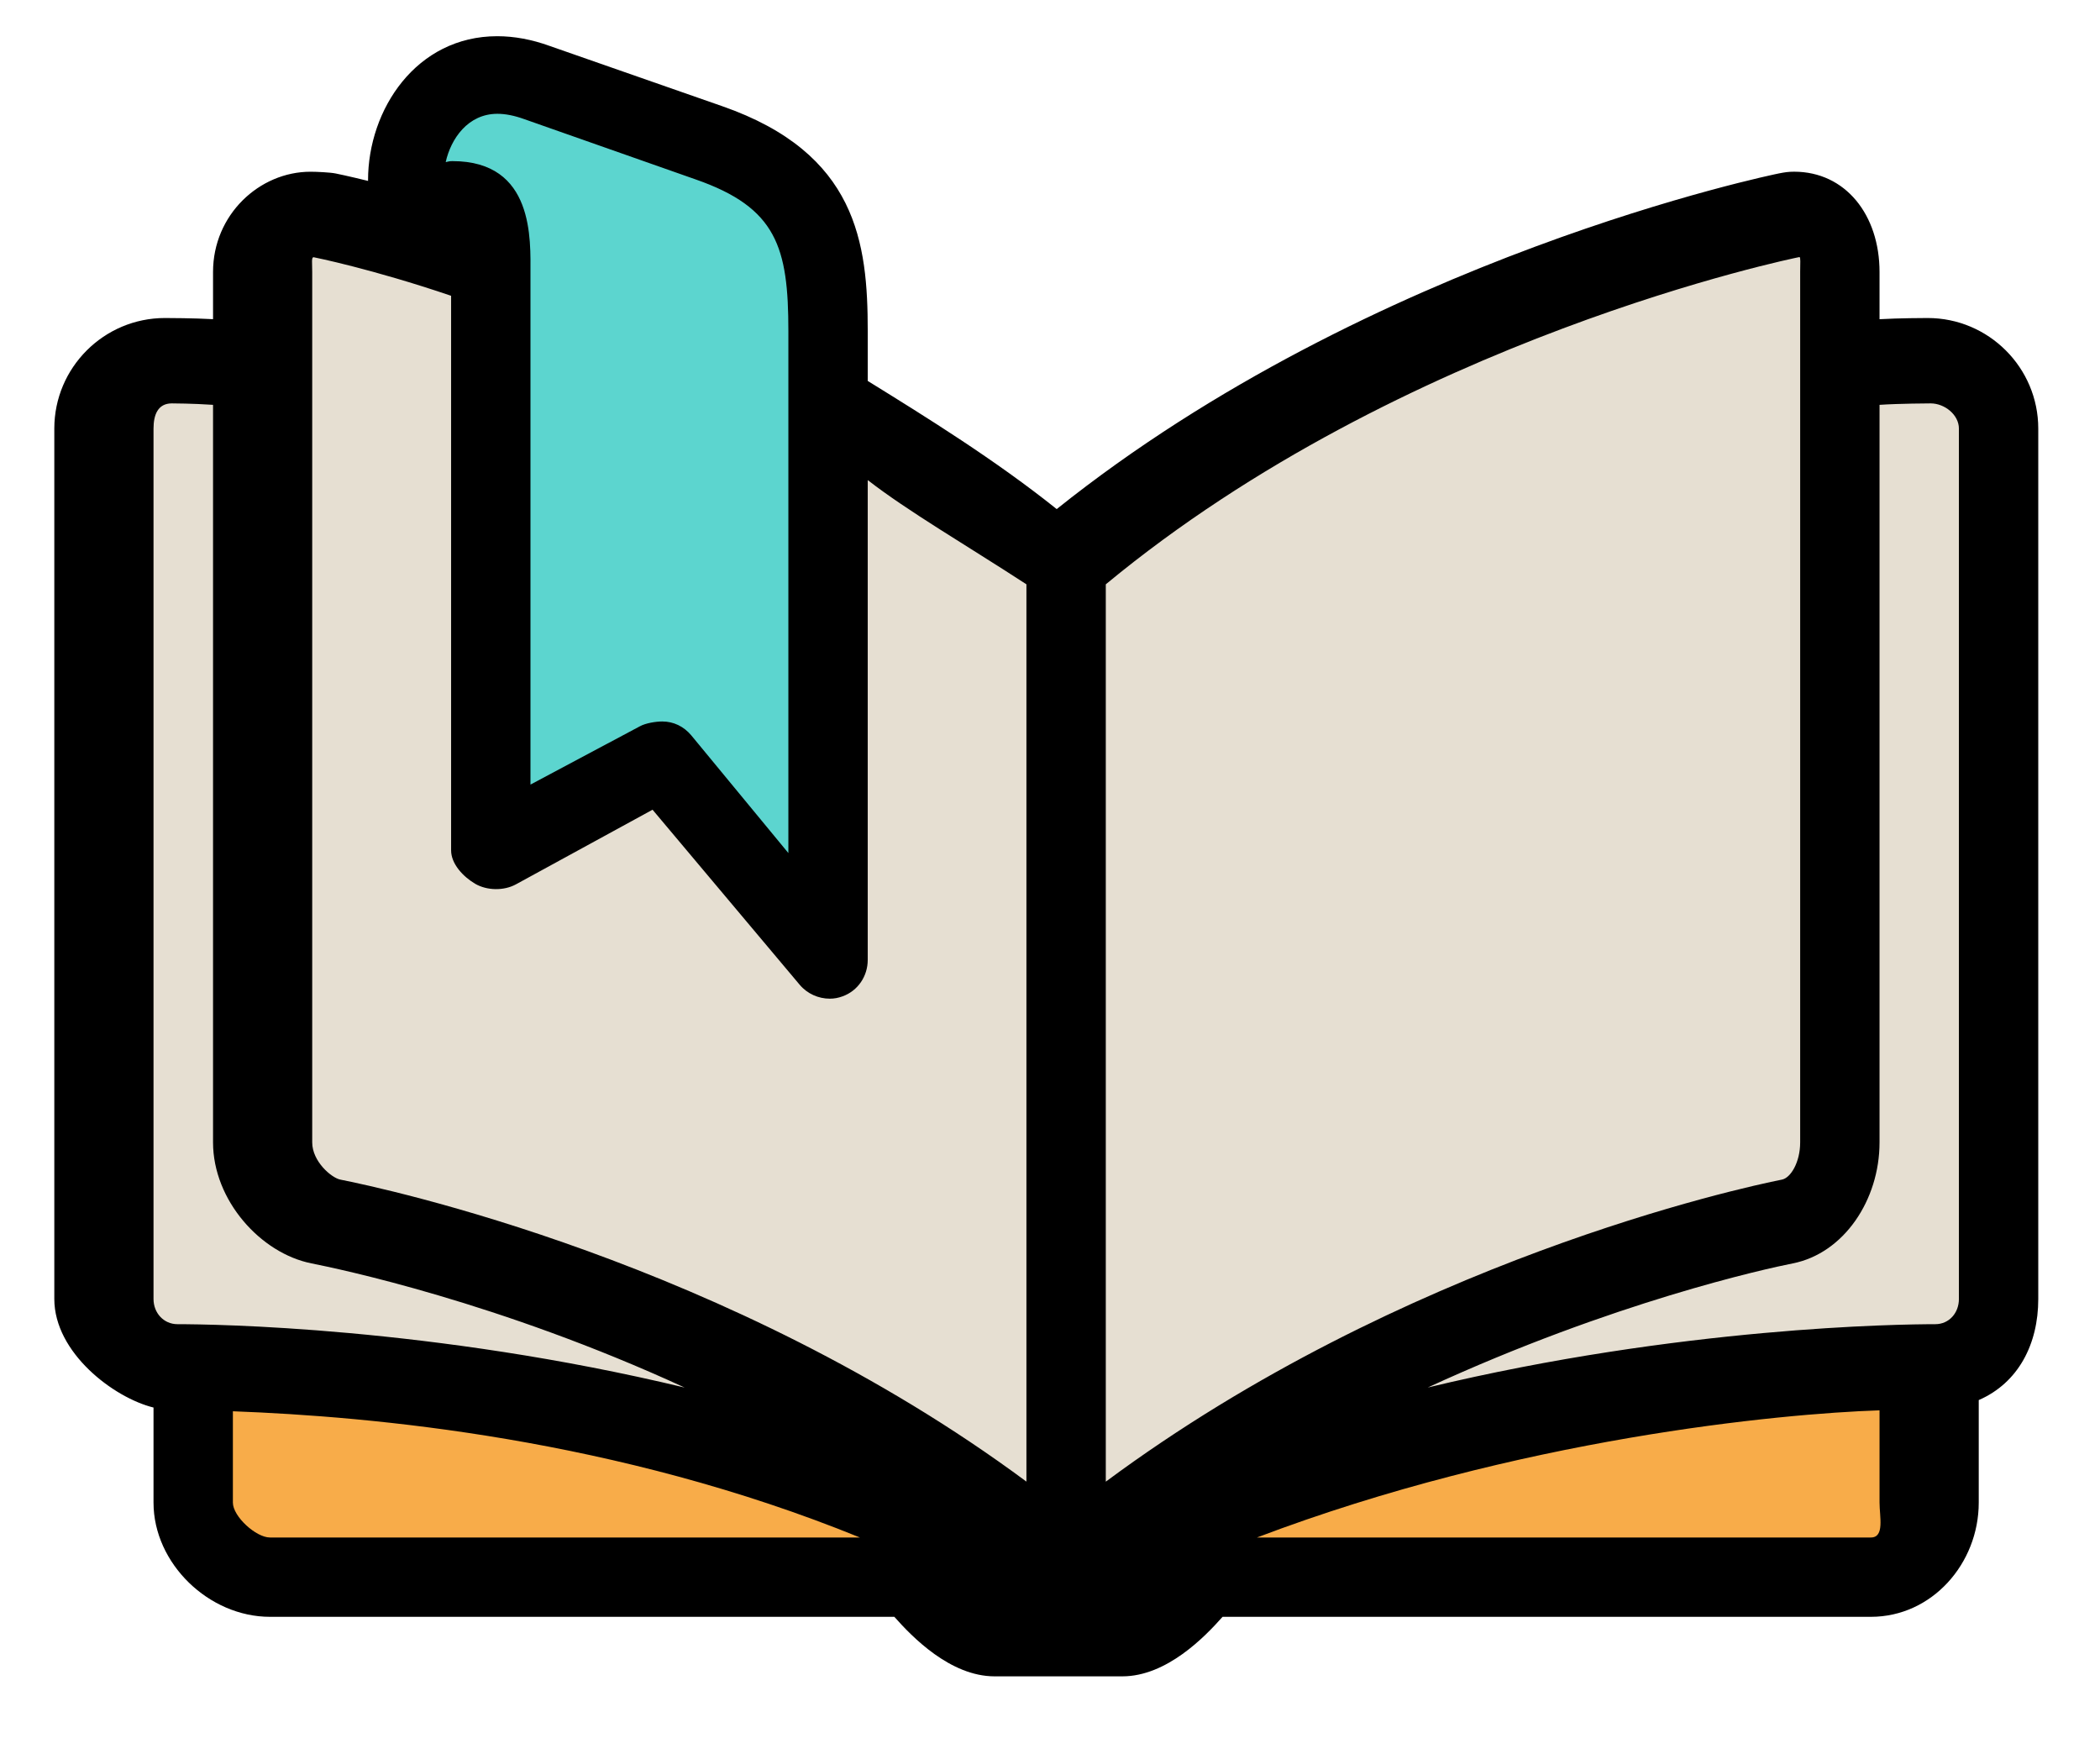
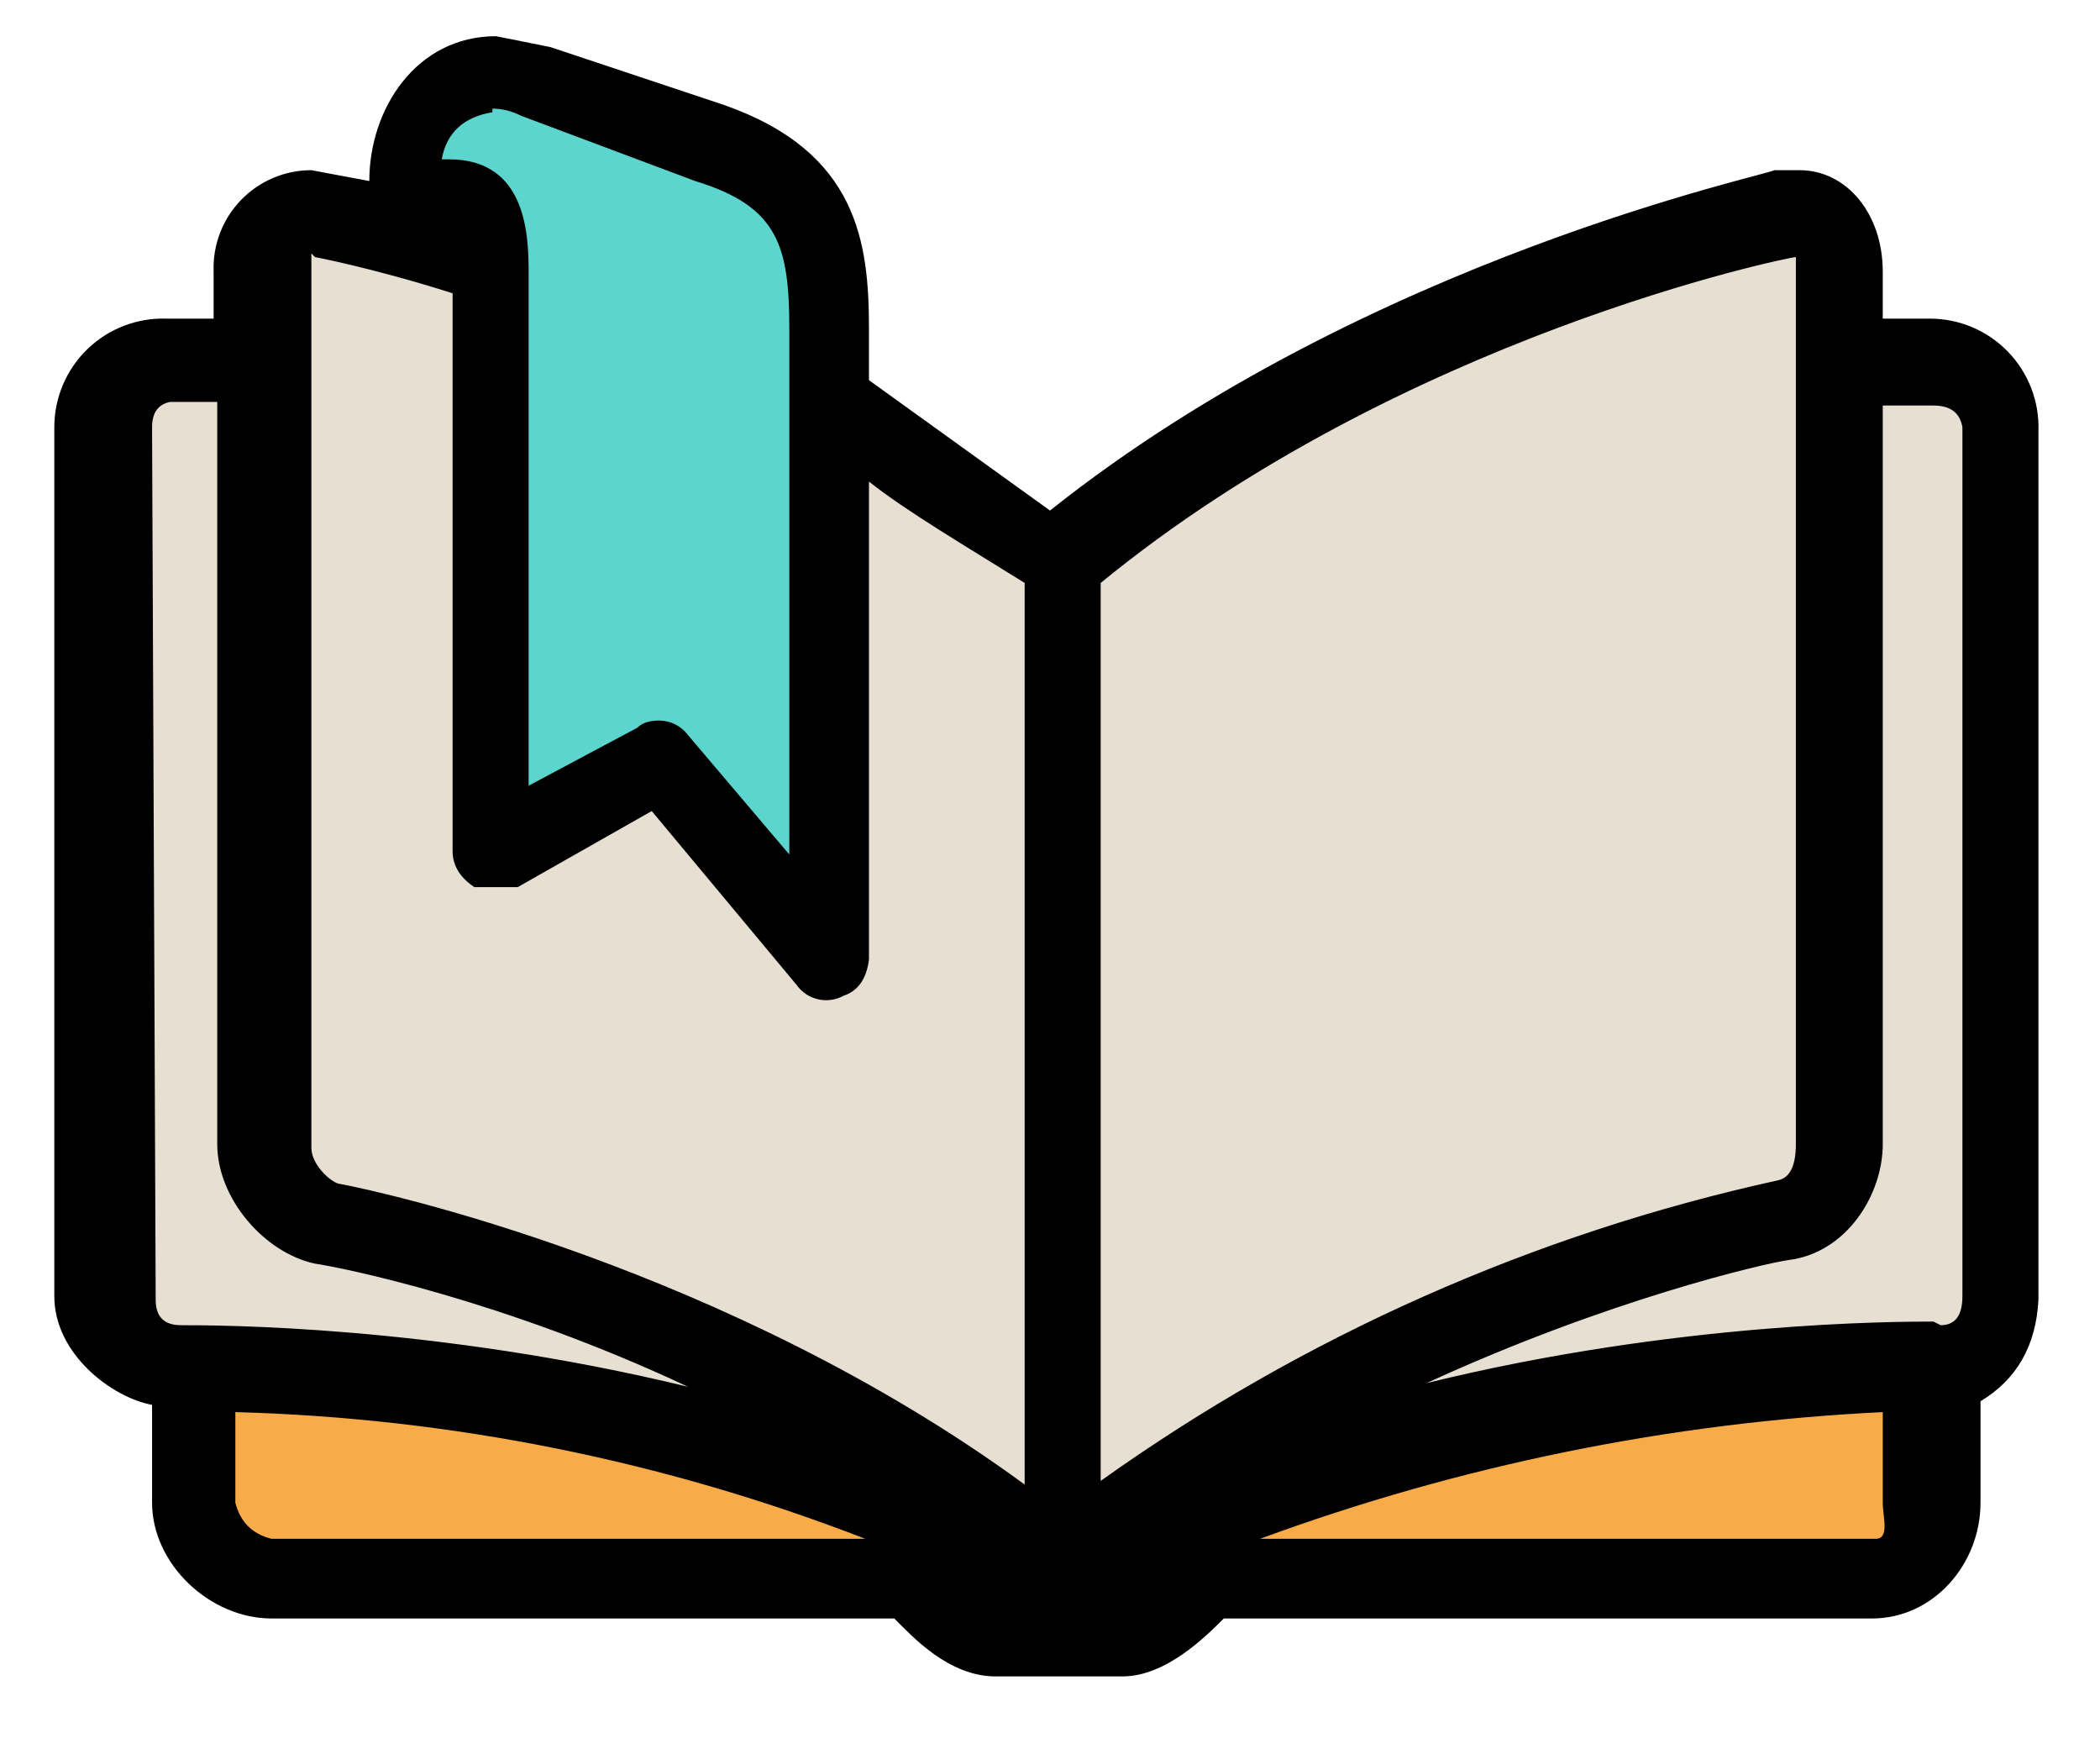
- <svg xmlns="http://www.w3.org/2000/svg" width="58" height="48" viewBox="0 0 58 48" fill="none">
-   <path d="M6 43V39L5.5 10.5L30.5 16L53 11V37V43.5L6 43Z" fill="#F8AC49" />
-   <path d="M28.5 44.5C28.5 44.5 21.5 36.5 4 37.5C2 31.5 3.5 10.5 3.5 10.5H7L8 6L20 9.5L29.5 16C29.5 16 39 6 51 6C51.323 7.727 51 10.5 51 10.5H55.5C55.5 10.5 55.5 33.5 54.5 37.5C36 37.5 28.5 44.5 28.5 44.5Z" fill="#E6DFD2" />
-   <path d="M13.5 1.5L10.552 5.431L13.5 7V23.5L18.5 21L23 26V8.5C23 8.5 22.893 6.84 22 5.5C21 4 13.5 1.5 13.5 1.5Z" fill="#5CD5CF" />
-   <path d="M53.24 8.783C53.143 8.783 52.459 8.785 51.911 8.816V7.512C51.911 5.933 50.969 4.742 49.552 4.742C49.392 4.742 49.292 4.758 49.13 4.79C49.015 4.813 37.906 7.085 29.185 14.06C27.497 12.71 25.61 11.537 23.966 10.521V9.145C23.966 6.713 23.671 4.231 19.945 2.932L15.185 1.27C14.689 1.09 14.203 1 13.733 1C11.498 1 10.165 3.022 10.165 4.978C10.165 4.985 10.166 4.99 10.168 4.997C9.61 4.86 9.289 4.794 9.27 4.791C9.109 4.759 8.737 4.743 8.577 4.743C7.161 4.742 5.884 5.933 5.884 7.511V8.815C5.336 8.785 4.652 8.783 4.555 8.783C2.871 8.783 1.5 10.152 1.5 11.836V35.875C1.5 37.363 3.144 38.605 4.24 38.874V41.499C4.24 43.183 5.77 44.654 7.455 44.654H24.701C25.187 45.203 26.244 46.298 27.47 46.298H30.998C32.223 46.298 33.28 45.203 33.766 44.654H51.673C53.358 44.654 54.651 43.183 54.651 41.499V38.668C55.747 38.191 56.295 37.12 56.295 35.876V11.837C56.295 10.153 54.924 8.783 53.24 8.783ZM51.672 42.463H34.716C41.941 39.723 49.172 39.042 51.911 38.951V41.499C51.911 41.883 52.057 42.463 51.672 42.463ZM6.432 41.499V38.977C10.267 39.12 17.022 39.723 23.75 42.463H7.455C7.071 42.463 6.432 41.883 6.432 41.499ZM4.24 11.837C4.24 11.453 4.362 11.141 4.746 11.141C4.771 11.141 5.336 11.143 5.884 11.181V31.551C5.884 33.146 7.195 34.613 8.604 34.893C9.33 35.038 13.782 35.96 18.909 38.322C11.938 36.646 5.874 36.572 4.903 36.572C4.519 36.572 4.24 36.26 4.24 35.876V11.837ZM8.657 7.103C8.698 7.111 10.267 7.425 12.459 8.169V23.484C12.459 23.863 12.795 24.214 13.121 24.407C13.449 24.6 13.921 24.606 14.252 24.423L18.023 22.363L22.087 27.198C22.295 27.446 22.606 27.582 22.918 27.582C23.04 27.582 23.152 27.561 23.272 27.517C23.696 27.363 23.966 26.961 23.966 26.51V13.259C25.062 14.112 26.706 15.068 28.349 16.138V16.298V40.92C20.13 34.825 10.535 32.804 9.4 32.579C9.155 32.531 8.623 32.077 8.623 31.551V7.511C8.623 7.248 8.598 7.117 8.657 7.103ZM13.737 3.143C13.958 3.143 14.204 3.191 14.476 3.289L19.215 4.956C21.453 5.736 21.774 6.83 21.774 9.144V23.56L19.093 20.31C18.884 20.06 18.601 19.926 18.291 19.926C18.116 19.926 17.835 19.97 17.673 20.059L14.651 21.669V7.56C14.651 6.629 14.763 4.45 12.496 4.45C12.415 4.45 12.389 4.46 12.31 4.477C12.451 3.837 12.922 3.143 13.737 3.143ZM49.719 31.551C49.719 32.097 49.459 32.531 49.215 32.579C48.082 32.804 38.761 34.827 30.541 40.921V16.298V16.138C38.761 9.334 49.566 7.124 49.701 7.099C49.735 7.117 49.719 7.248 49.719 7.511V31.551ZM53.45 36.572C52.479 36.572 46.403 36.645 39.433 38.321C44.558 35.959 48.788 35.036 49.515 34.893C50.924 34.614 51.911 33.146 51.911 31.551V11.181C52.459 11.144 53.299 11.141 53.323 11.141C53.707 11.141 54.103 11.453 54.103 11.837V35.876C54.103 36.26 53.834 36.572 53.45 36.572Z" fill="black" />
+ <svg xmlns="http://www.w3.org/2000/svg" width="58" height="48" fill="none">
+   <path fill="#f8ac49" d="M6 43v-4l-.5-28.5 25 5.5L53 11v32.5z" />
+   <path fill="#e6dfd2" d="M28.5 44.5s-7-8-24.5-7c-2-6-.5-27-.5-27H7L8 6l12 3.5 9.5 6.5S39 6 51 6c.3 1.7 0 4.5 0 4.5h4.5s0 23-1 27c-18.5 0-26 7-26 7" />
+   <path fill="#5cd5cf" d="m13.5 1.5-3 4 3 1.5v16.5l5-2.5 4.5 5V8.5s-.1-1.7-1-3c-1-1.5-8.5-4-8.5-4" />
+   <path fill="#000" d="M53.2 8.8H52V7.5c0-1.6-1-2.8-2.3-2.8H49c0 .1-11.2 2.4-20 9.4L24 10.5V9.1c0-2.4-.3-4.9-4-6.2l-4.8-1.6-1.5-.3c-2.2 0-3.5 2-3.5 4l-1.6-.3a2.7 2.7 0 0 0-2.7 2.8v1.3H4.6a3 3 0 0 0-3.1 3v24c0 1.6 1.6 2.8 2.7 3v2.7c0 1.7 1.6 3.2 3.3 3.2h17.2c.5.5 1.5 1.6 2.8 1.6H31c1.2 0 2.3-1.1 2.8-1.6h17.9c1.7 0 3-1.5 3-3.2v-2.8q1.5-.9 1.6-2.8v-24a3 3 0 0 0-3-3.1m-1.5 33.7h-17A58 58 0 0 1 52 39v2.5c0 .4.2 1-.2 1m-45.3-1V39a52 52 0 0 1 17.4 3.5H7.5q-.8-.2-1-1M4.2 11.8q0-.6.5-.7H6v20.5c0 1.5 1.3 3 2.7 3.3.7.1 5.2 1 10.3 3.4-7-1.7-13-1.7-14-1.7q-.7 0-.7-.7zm4.5-4.7s1.6.3 3.8 1v15.4q0 .6.6 1h1.2l3.7-2.1 4 4.8a1 1 0 0 0 1.3.3q.6-.2.7-1V13.3c1 .8 2.7 1.8 4.3 2.8V41c-8.2-6-17.8-8.1-18.9-8.3-.2 0-.8-.5-.8-1V7m5-4q.4 0 .8.2L19.2 5c2.3.7 2.6 1.8 2.6 4.1v14.5L19 20.3a1 1 0 0 0-.8-.4q-.4 0-.6.2l-3 1.6V7.6c0-1 0-3.2-2.2-3.2h-.2q.2-1.1 1.4-1.3m36 28.5q0 .9-.5 1a51 51 0 0 0-18.7 8.3V16.1c8.3-6.8 19-9 19.2-9v24.4m3.8 5c-1 0-7.1 0-14 1.7 5-2.3 9.3-3.3 10-3.4C51 34.6 52 33 52 31.6V11.2h1.4q.7 0 .8.6v24q0 .8-.6.8" />
</svg>
